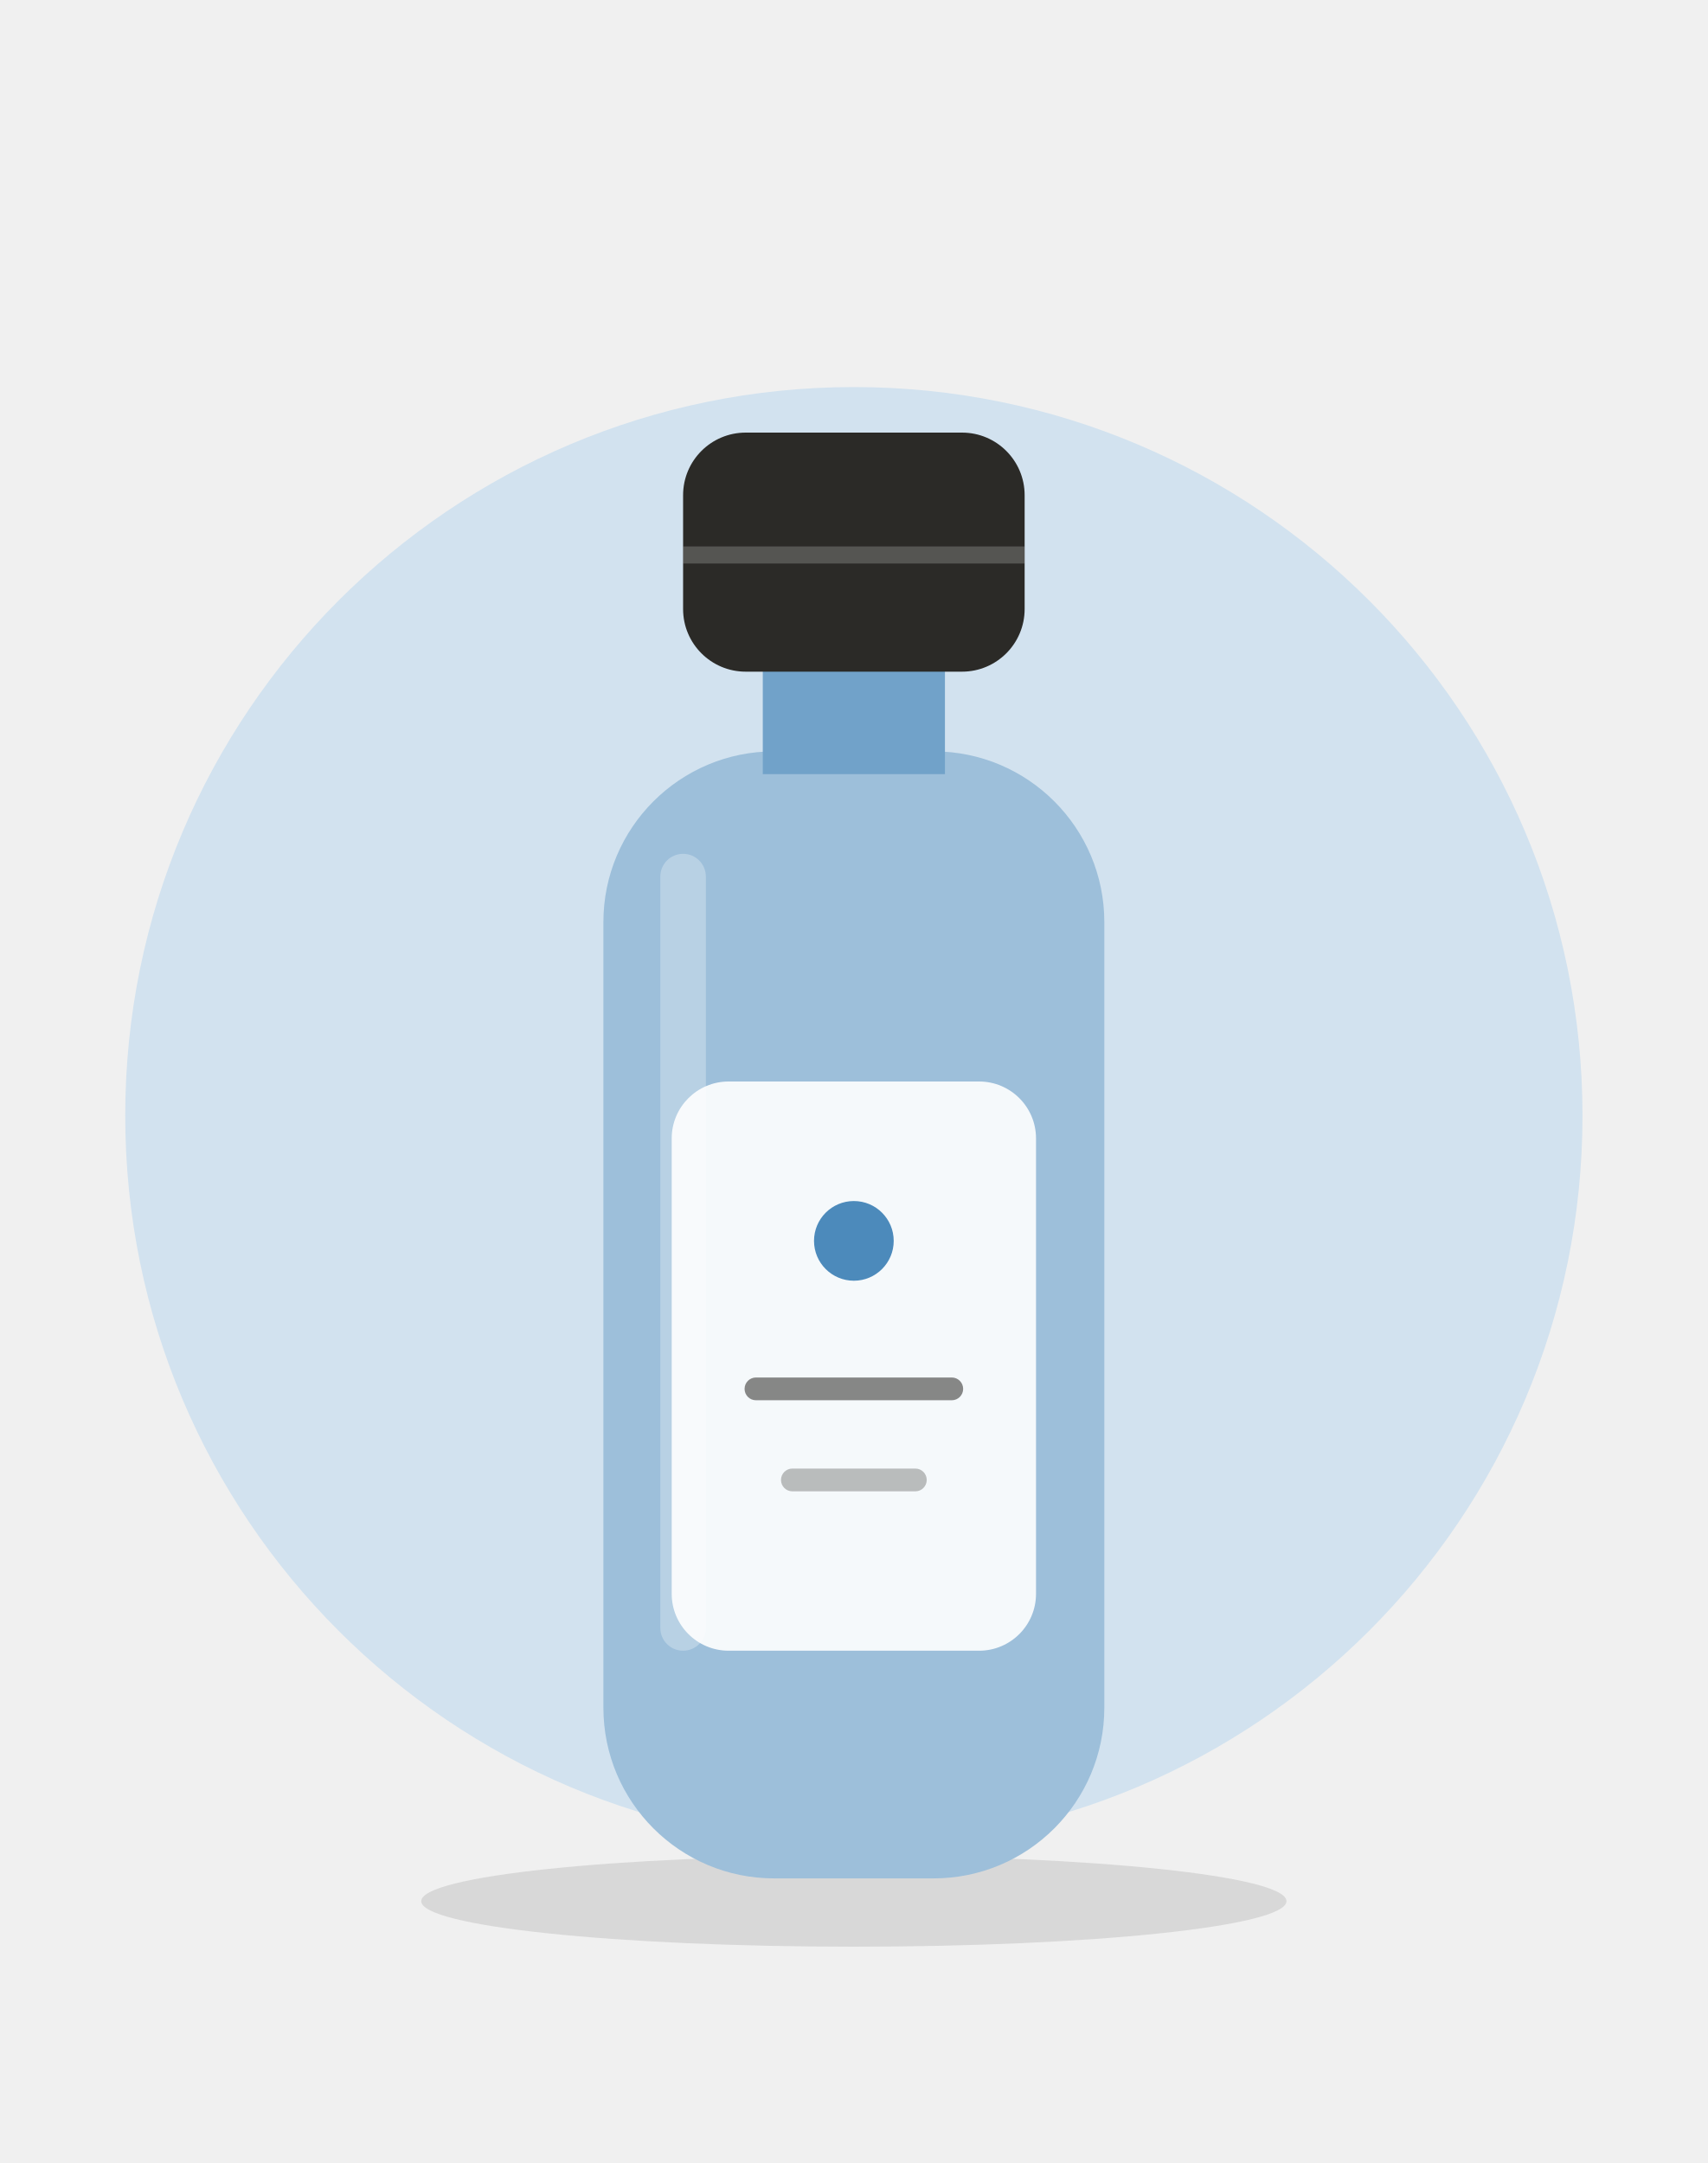
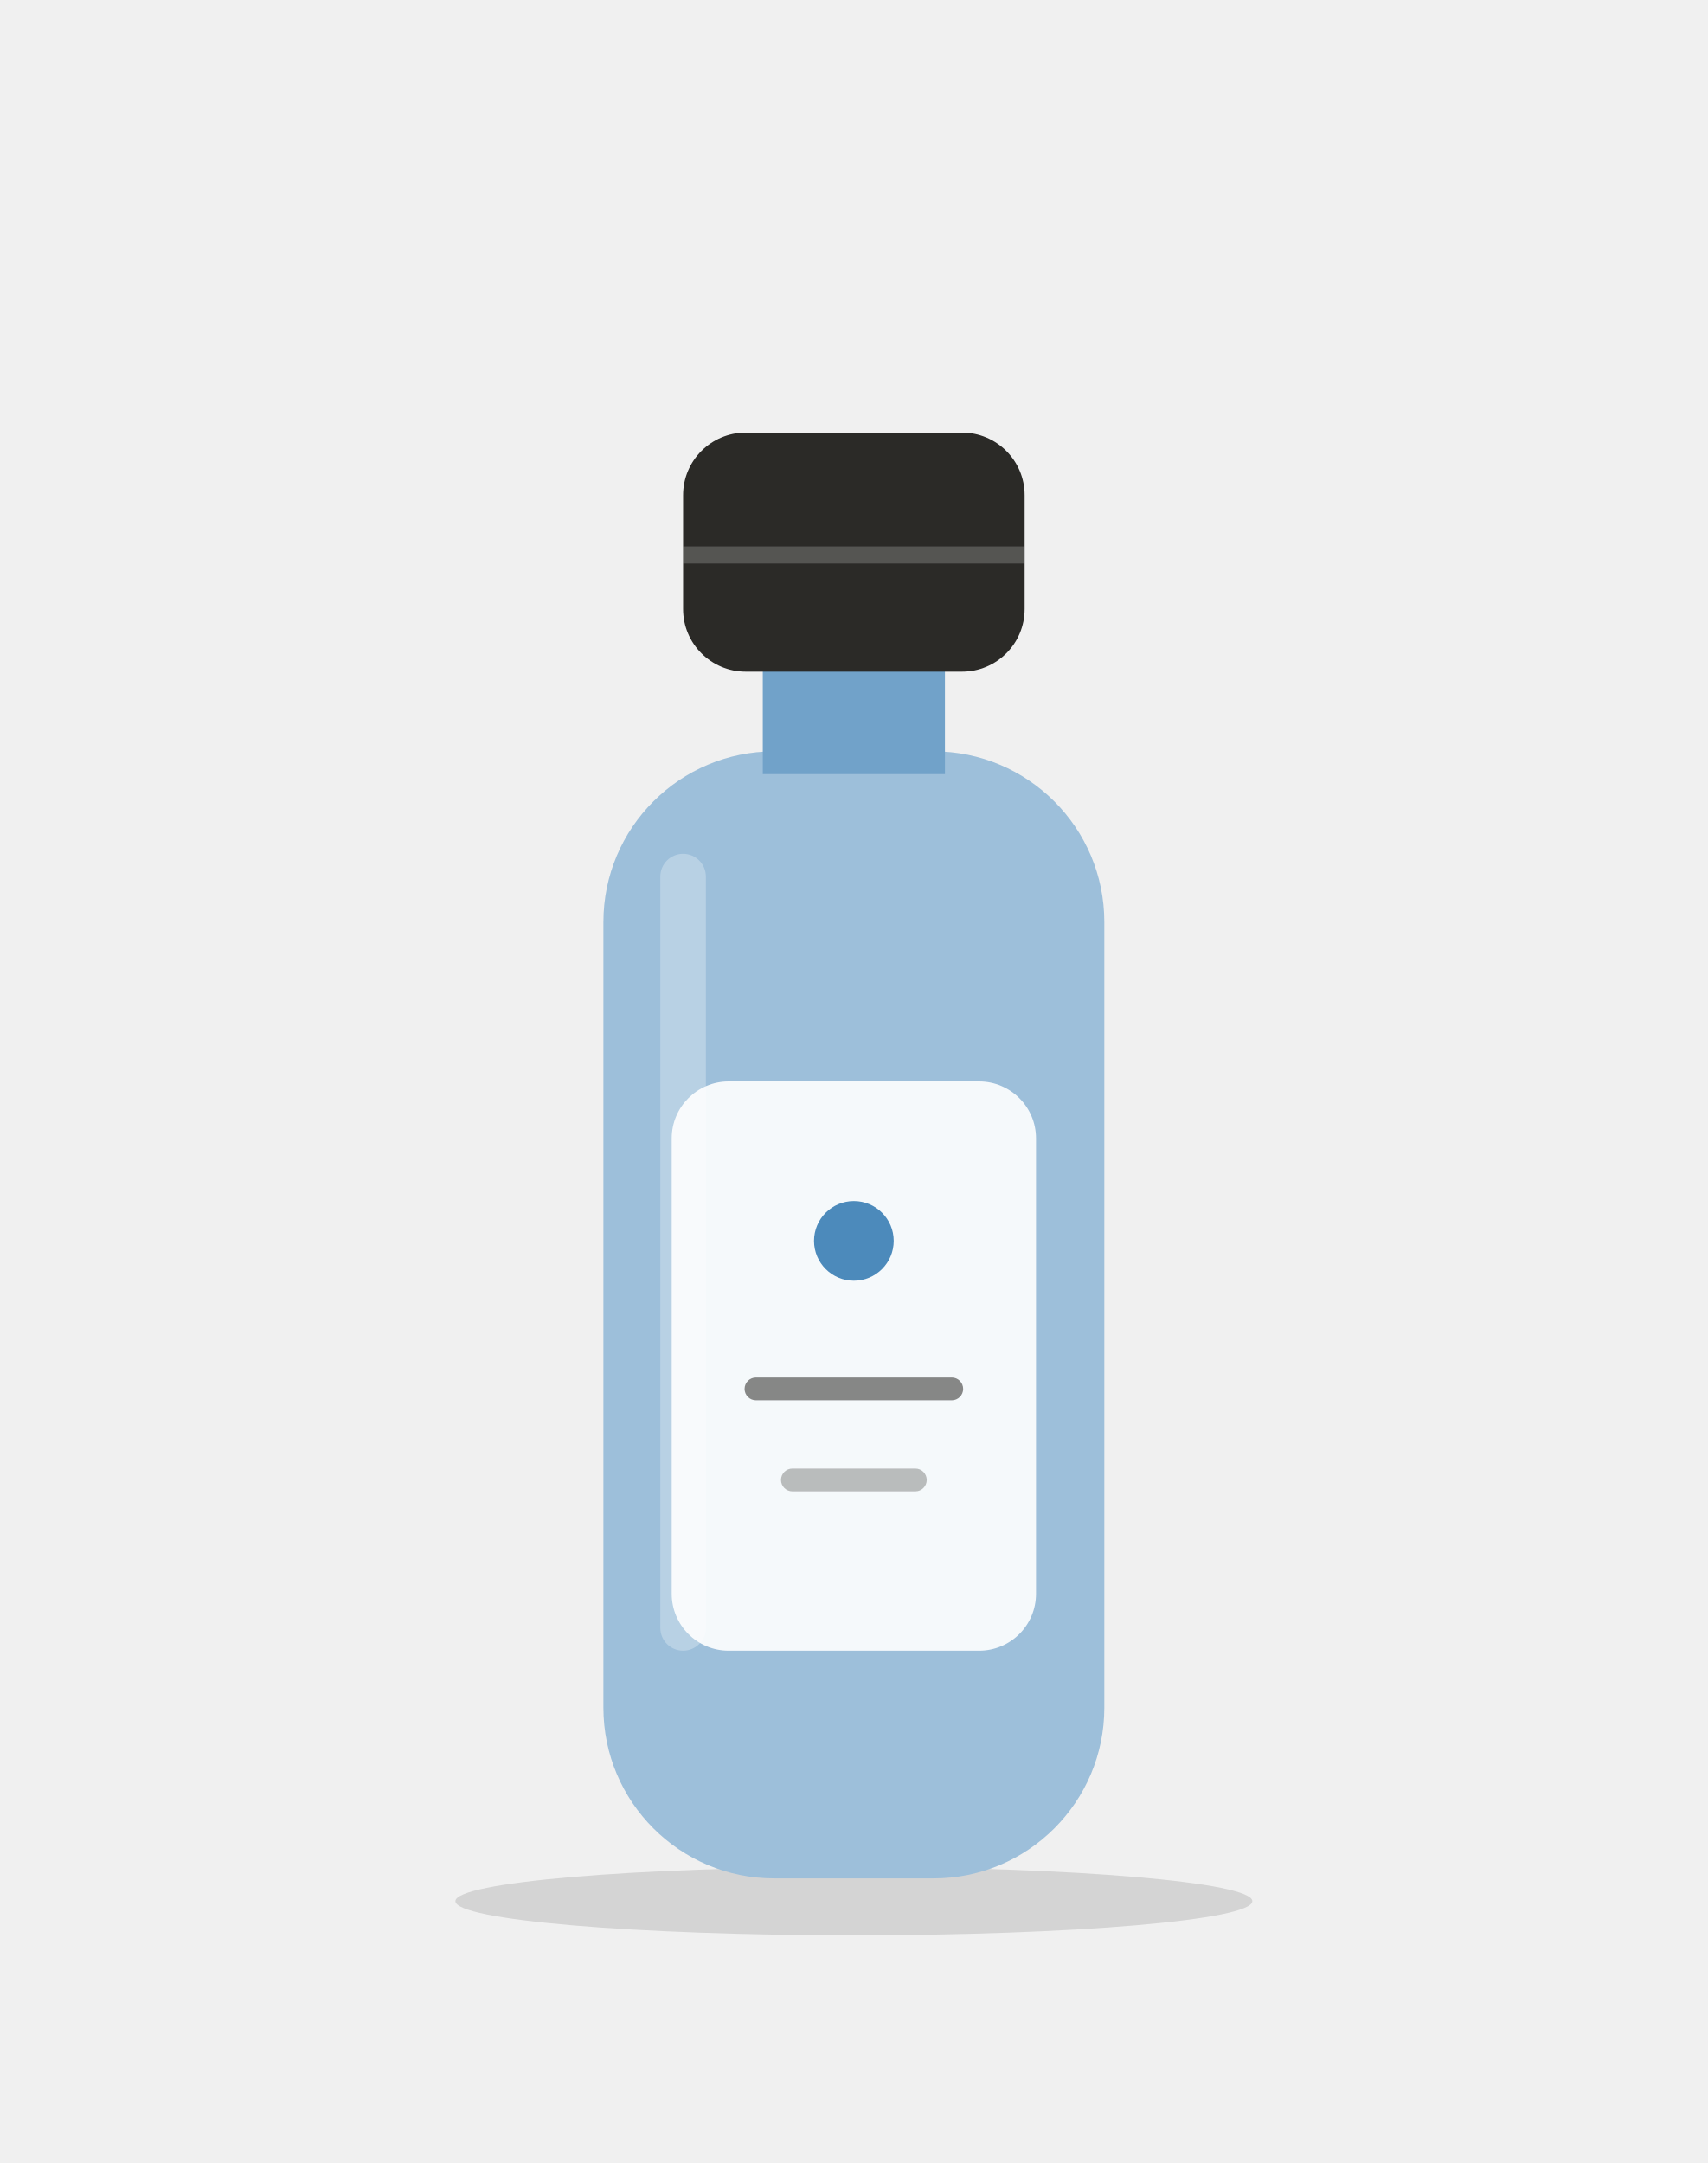
<svg xmlns="http://www.w3.org/2000/svg" viewBox="0 0 300 380" role="img" aria-label="Illustration">
-   <circle cx="150" cy="196" r="128" fill="#d2e2ef" />
-   <ellipse cx="150" cy="334" rx="76" ry="8" fill="#000" opacity=".1" />
+   <ellipse cx="150" cy="334" rx="70" ry="6" fill="#000" opacity=".12" />
  <rect x="106" y="132" width="88" height="198" rx="30" fill="#9dbfda" />
  <rect x="116" y="150" width="8" height="140" rx="4" fill="#fff" opacity=".28" />
  <rect x="134" y="112" width="32" height="24" fill="#71a2c9" />
  <rect x="120" y="76" width="60" height="42" rx="11" fill="#2b2a27" />
  <rect x="120" y="96" width="60" height="3" fill="#fff" opacity=".2" />
  <rect x="118" y="190" width="64" height="100" rx="10" fill="#fff" opacity=".9" />
  <circle cx="150.0" cy="218.0" r="7.0" fill="#4c8abb" />
  <rect x="130.8" y="242.0" width="38.4" height="4" rx="2" fill="#2b2a27" opacity=".55" />
  <rect x="137.2" y="258.0" width="25.6" height="4" rx="2" fill="#2b2a27" opacity=".3" />
</svg>
